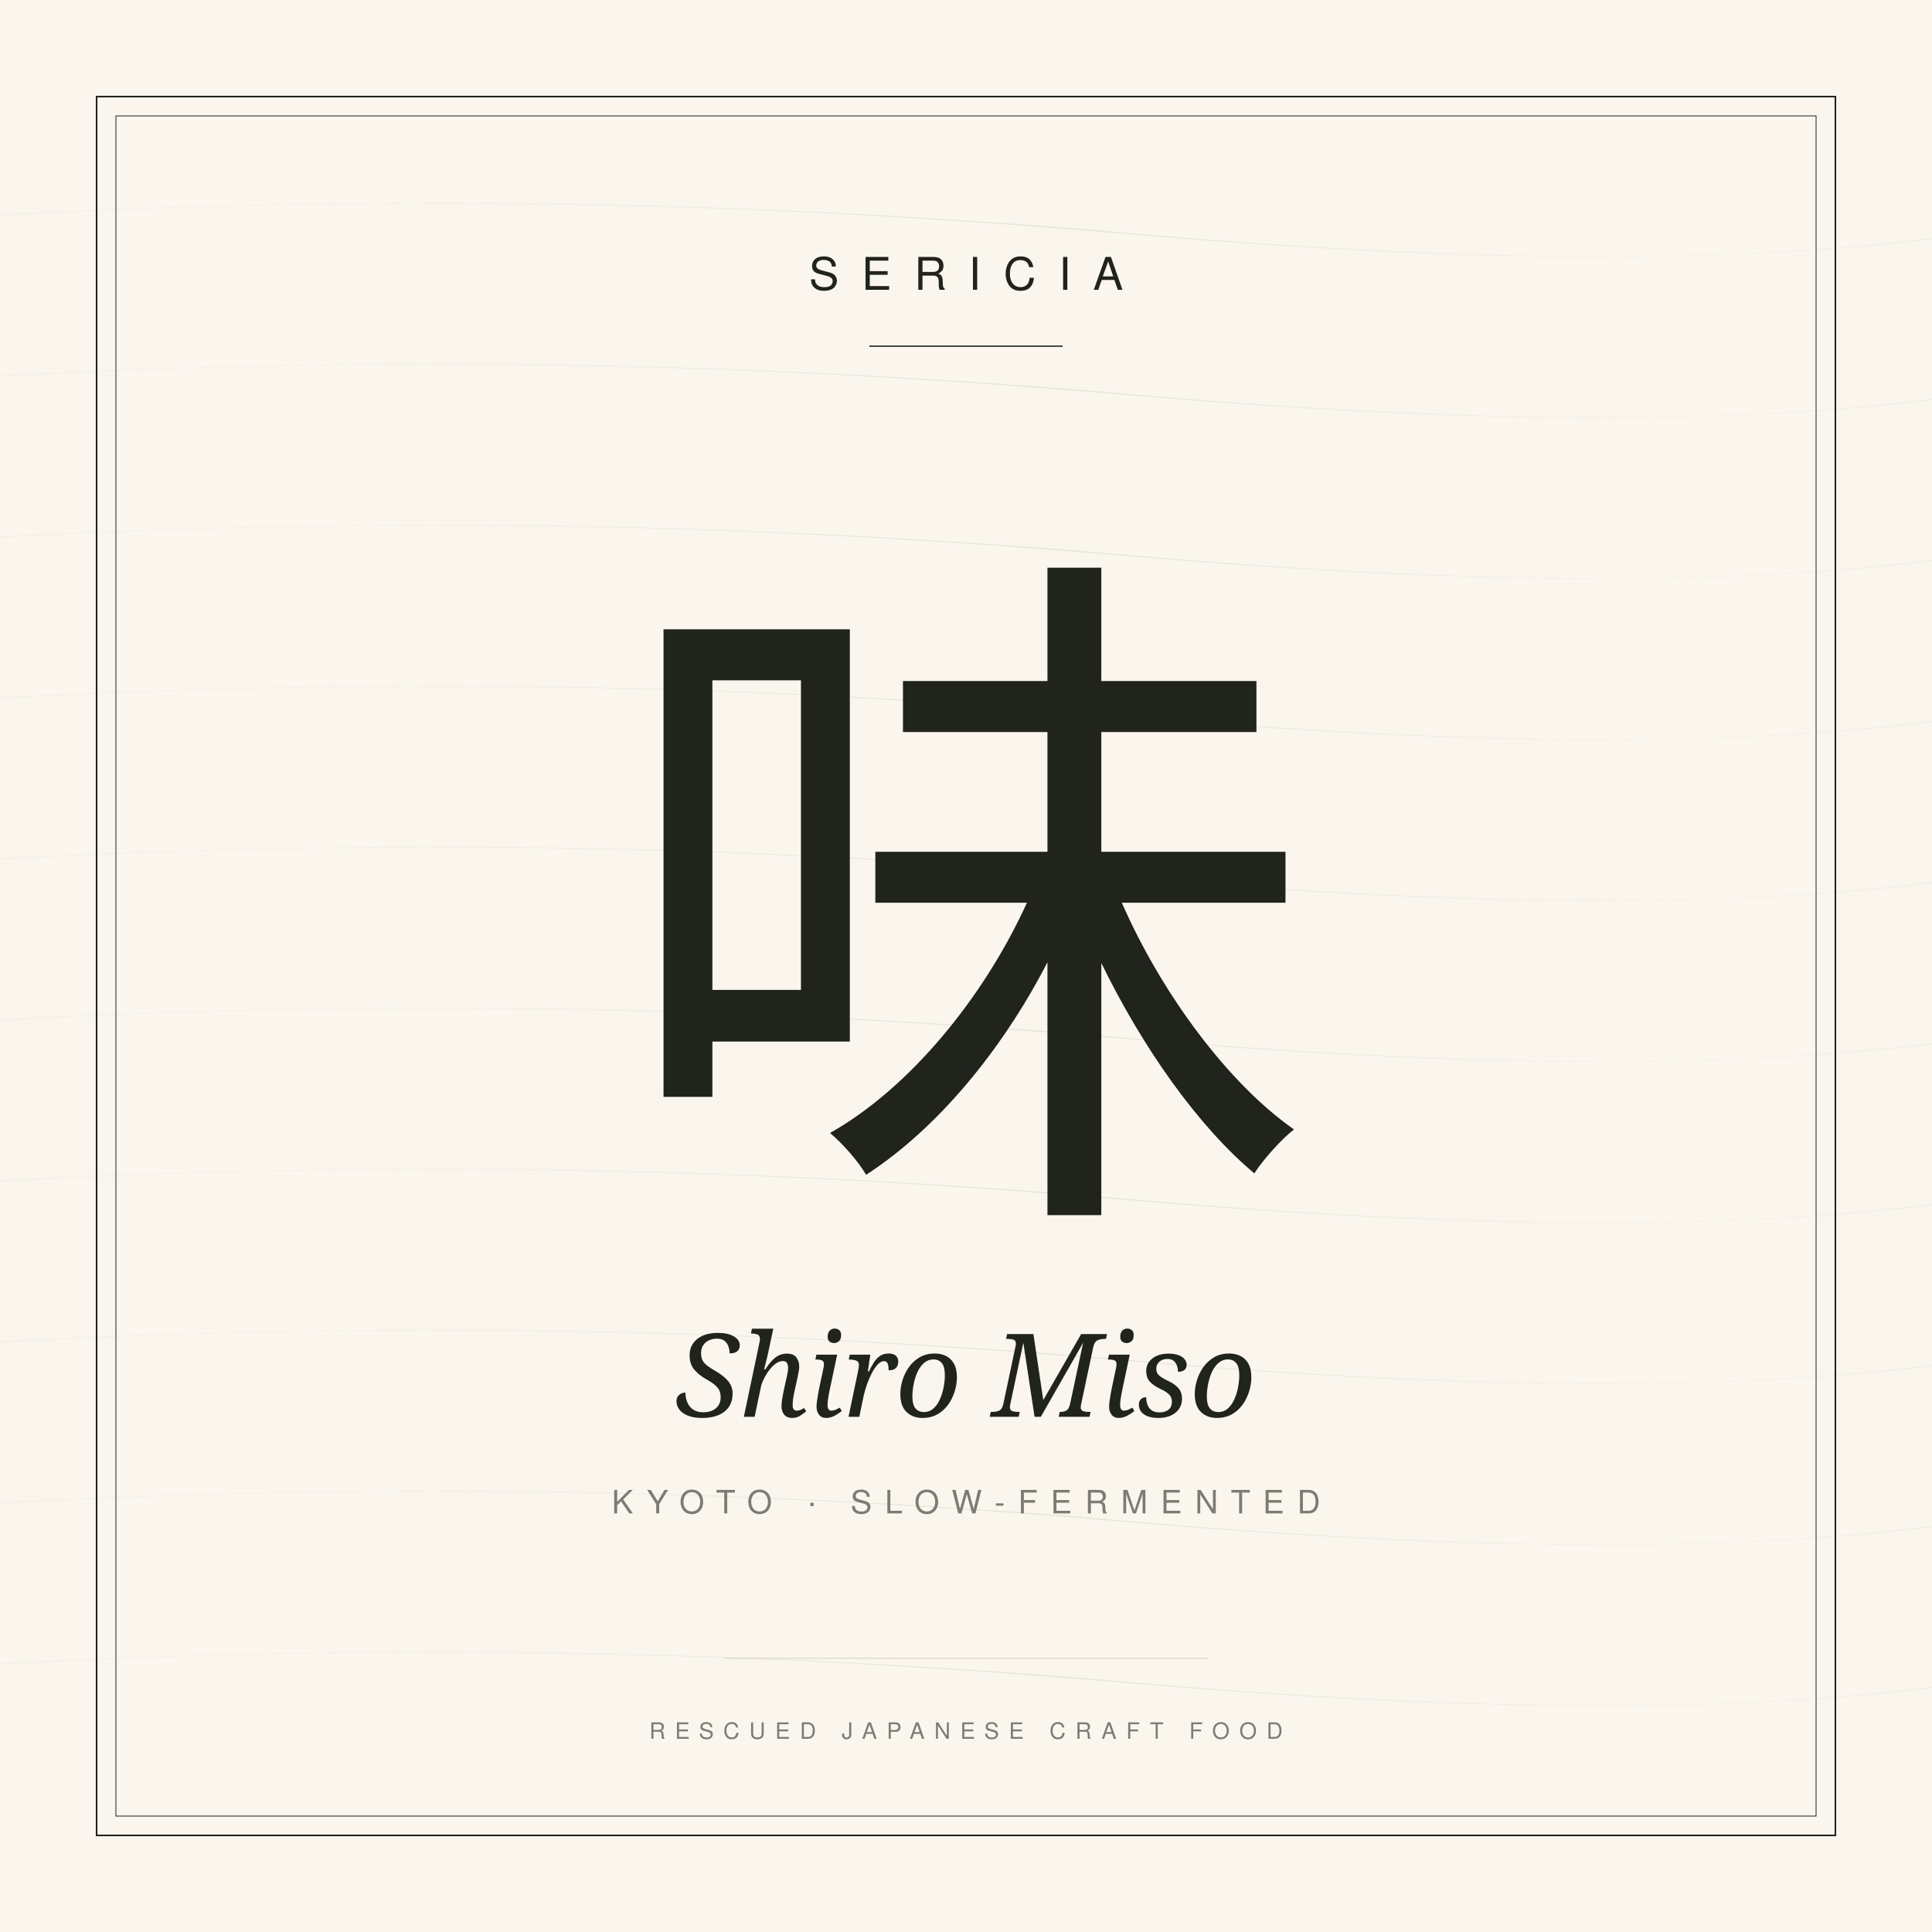
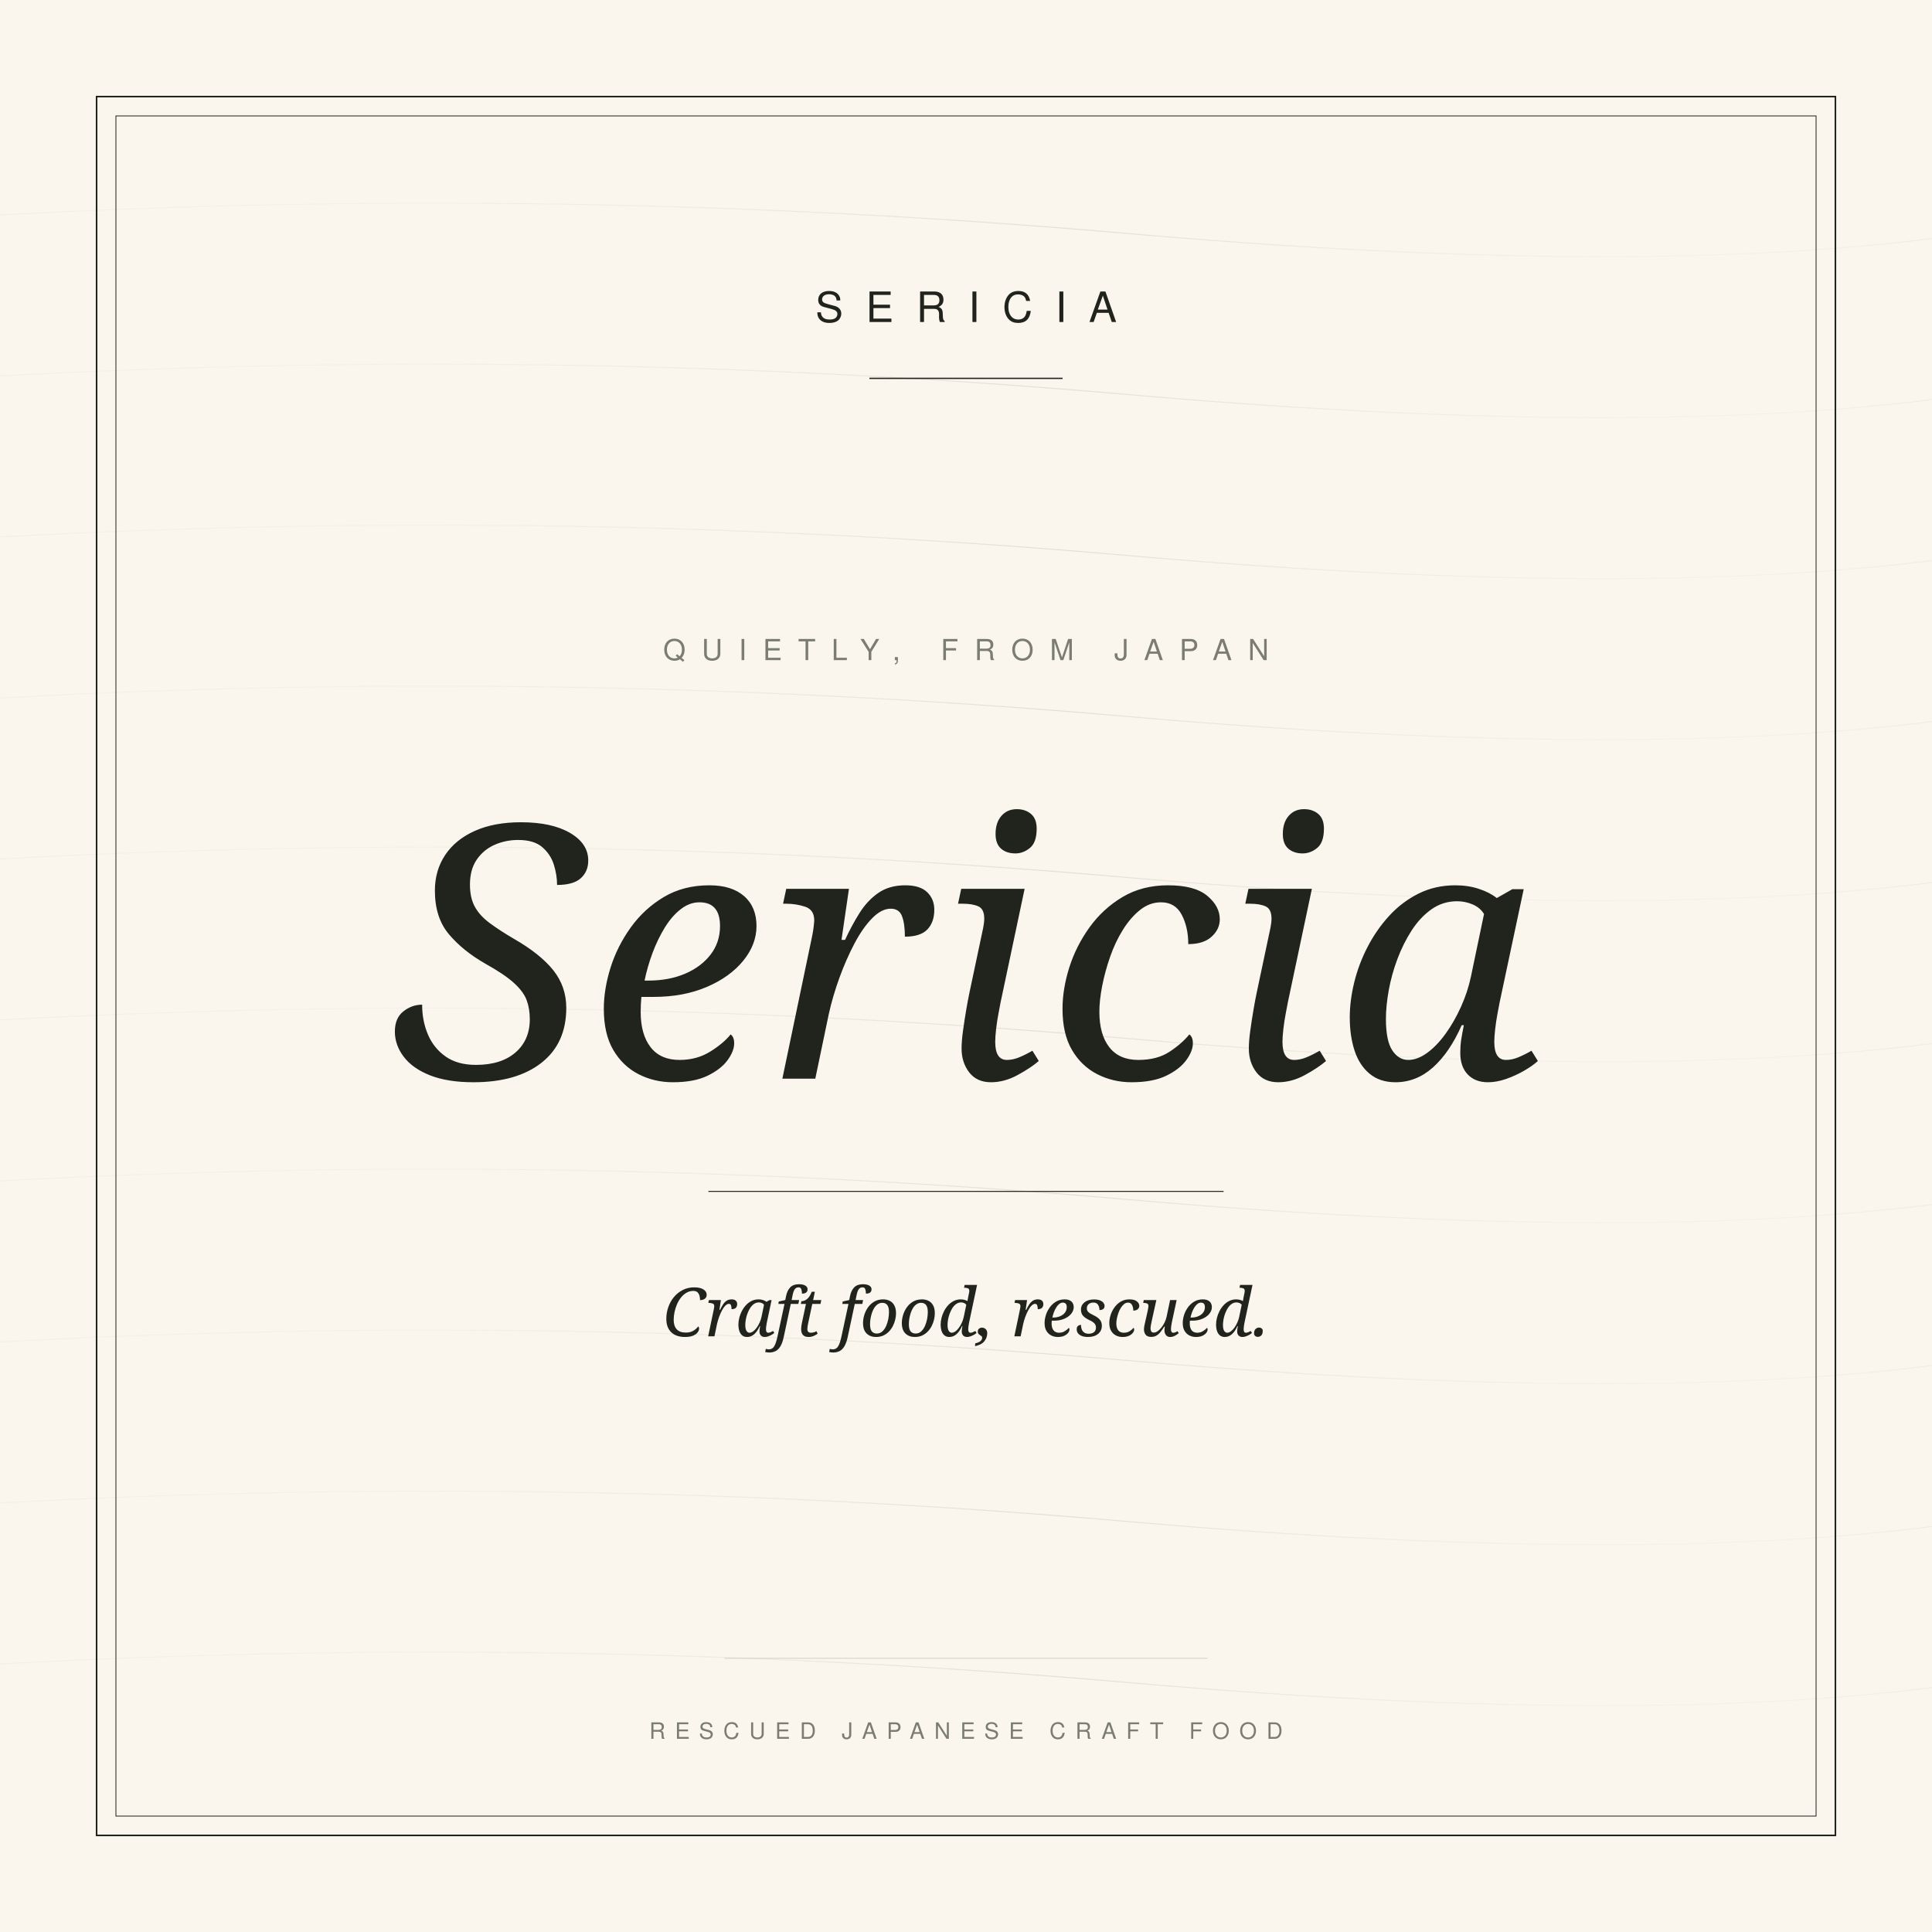
- <svg xmlns="http://www.w3.org/2000/svg" viewBox="0 0 1200 1200" role="img" aria-label="Sericia white miso placeholder">
+ <svg xmlns="http://www.w3.org/2000/svg" viewBox="0 0 1200 1200" role="img" aria-label="Sericia — rescued Japanese craft food">
  <defs>
    <linearGradient id="silk" x1="0" y1="0" x2="1" y2="1">
      <stop offset="0%" stop-color="#5c5d45" stop-opacity="0" />
      <stop offset="50%" stop-color="#5c5d45" stop-opacity="0.28" />
      <stop offset="100%" stop-color="#5c5d45" stop-opacity="0" />
    </linearGradient>
  </defs>
  <rect width="1200" height="1200" fill="#faf6ee" />
  <g opacity="0.55" fill="none" stroke="url(#silk)" stroke-width="0.6">
    <path d="M -100 140 Q 300 110, 700 145 T 1300 130" />
    <path d="M -100 240 Q 300 210, 700 245 T 1300 230" />
    <path d="M -100 340 Q 300 310, 700 345 T 1300 330" />
    <path d="M -100 440 Q 300 410, 700 445 T 1300 430" />
    <path d="M -100 540 Q 300 510, 700 545 T 1300 530" />
    <path d="M -100 640 Q 300 610, 700 645 T 1300 630" />
    <path d="M -100 740 Q 300 710, 700 745 T 1300 730" />
    <path d="M -100 840 Q 300 810, 700 845 T 1300 830" />
    <path d="M -100 940 Q 300 910, 700 945 T 1300 930" />
    <path d="M -100 1040 Q 300 1010, 700 1045 T 1300 1030" />
  </g>
  <rect x="60" y="60" width="1080" height="1080" fill="none" stroke="#21231d" stroke-width="1" />
  <rect x="72" y="72" width="1056" height="1056" fill="none" stroke="#21231d" stroke-width="0.5" />
-   <text x="600" y="180" text-anchor="middle" fill="#21231d" font-family="Helvetica, 'Helvetica Neue', Arial, sans-serif" font-size="28" font-weight="300" letter-spacing="14">SERICIA</text>
-   <line x1="540" y1="215" x2="660" y2="215" stroke="#21231d" stroke-width="0.8" />
-   <text x="600" y="720" text-anchor="middle" fill="#21231d" font-family="'Noto Serif JP', 'Yu Mincho', 'Hiragino Mincho ProN', serif" font-size="440" font-weight="300">味</text>
-   <text x="600" y="880" text-anchor="middle" fill="#21231d" font-family="'Cormorant Garamond', 'Playfair Display', Georgia, serif" font-size="72" font-weight="300" font-style="italic">Shiro Miso</text>
-   <text x="600" y="940" text-anchor="middle" fill="#7b7d73" font-family="Helvetica, 'Helvetica Neue', Arial, sans-serif" font-size="20" letter-spacing="8">KYOTO · SLOW-FERMENTED</text>
+   <text x="600" y="200" text-anchor="middle" fill="#21231d" font-family="Helvetica, 'Helvetica Neue', Arial, sans-serif" font-size="26" font-weight="300" letter-spacing="14">SERICIA</text>
+   <line x1="540" y1="235" x2="660" y2="235" stroke="#21231d" stroke-width="0.8" />
+   <text x="600" y="410" text-anchor="middle" fill="#7b7d73" font-family="Helvetica, 'Helvetica Neue', Arial, sans-serif" font-size="18" letter-spacing="10">QUIETLY, FROM JAPAN</text>
+   <text x="600" y="670" text-anchor="middle" fill="#21231d" font-family="'Cormorant Garamond', 'Didot', 'Playfair Display', Georgia, serif" font-size="220" font-weight="400" font-style="italic" letter-spacing="0.01em">Sericia</text>
+   <line x1="440" y1="740" x2="760" y2="740" stroke="#21231d" stroke-width="0.6" />
+   <text x="600" y="830" text-anchor="middle" fill="#21231d" font-family="'Cormorant Garamond', 'Didot', 'Playfair Display', Georgia, serif" font-size="42" font-weight="300" font-style="italic">Craft food, rescued.</text>
  <line x1="450" y1="1030" x2="750" y2="1030" stroke="#d4cfc4" stroke-width="0.5" />
  <text x="600" y="1080" text-anchor="middle" fill="#7b7d73" font-family="Helvetica, 'Helvetica Neue', Arial, sans-serif" font-size="14" letter-spacing="6">RESCUED JAPANESE CRAFT FOOD</text>
</svg>
